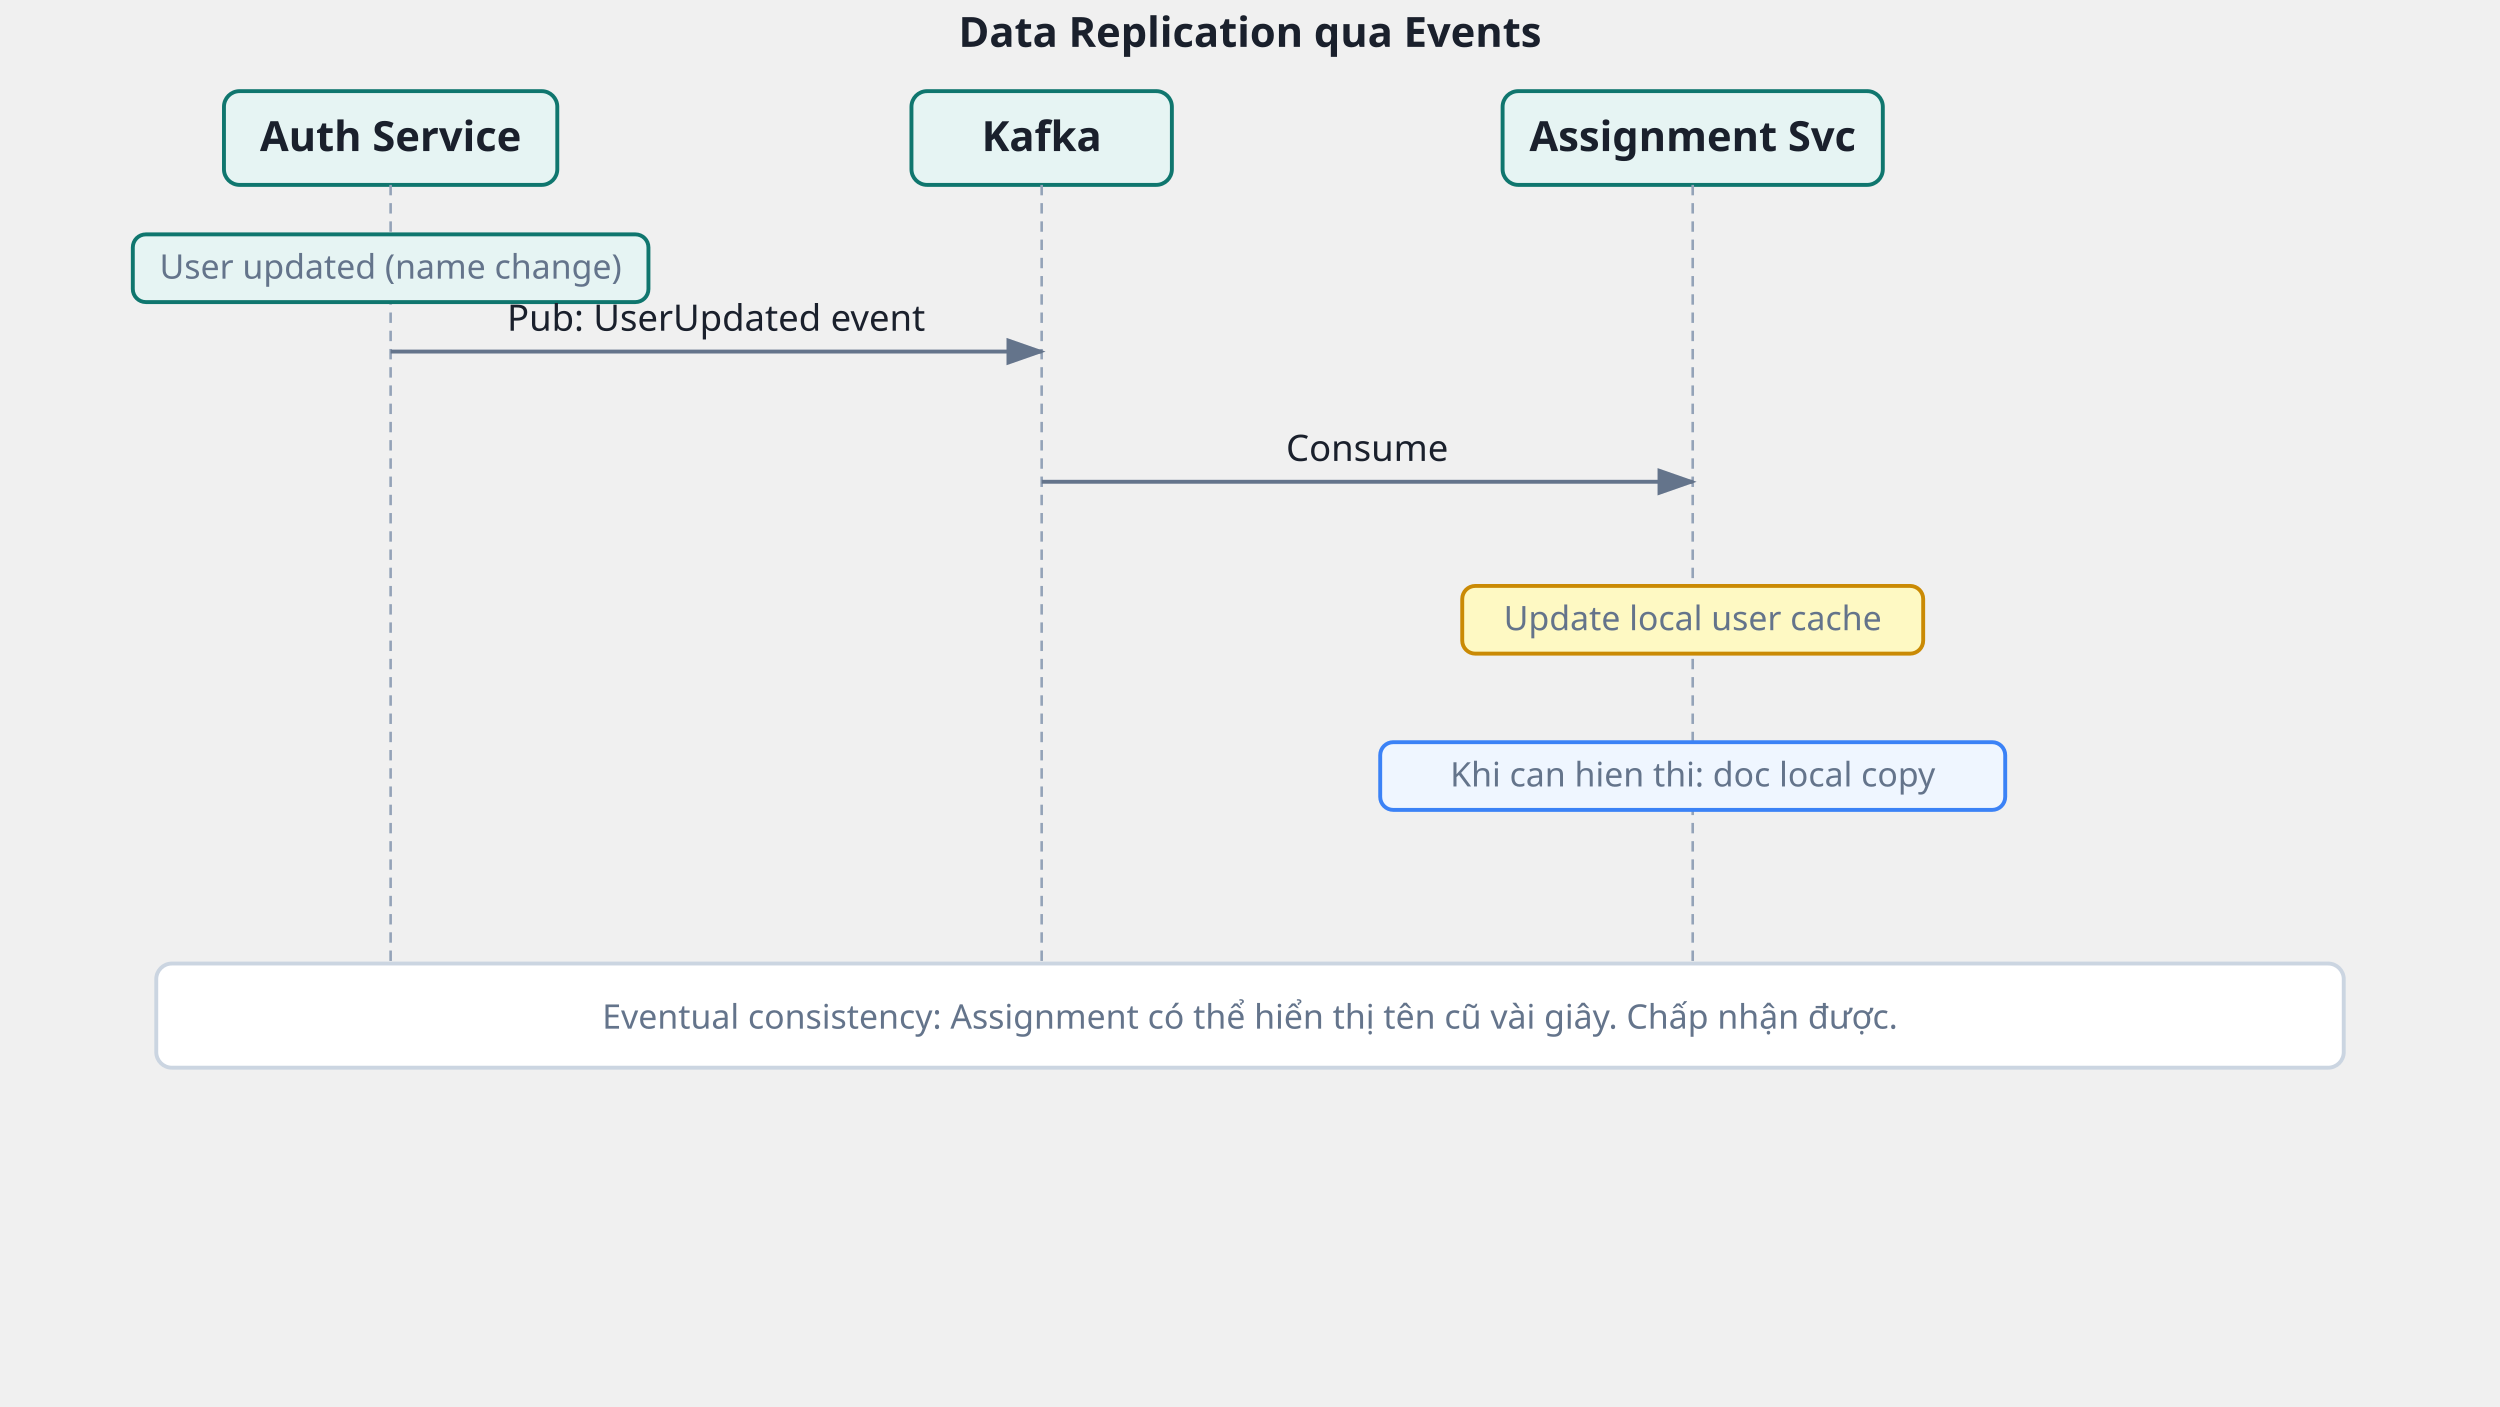
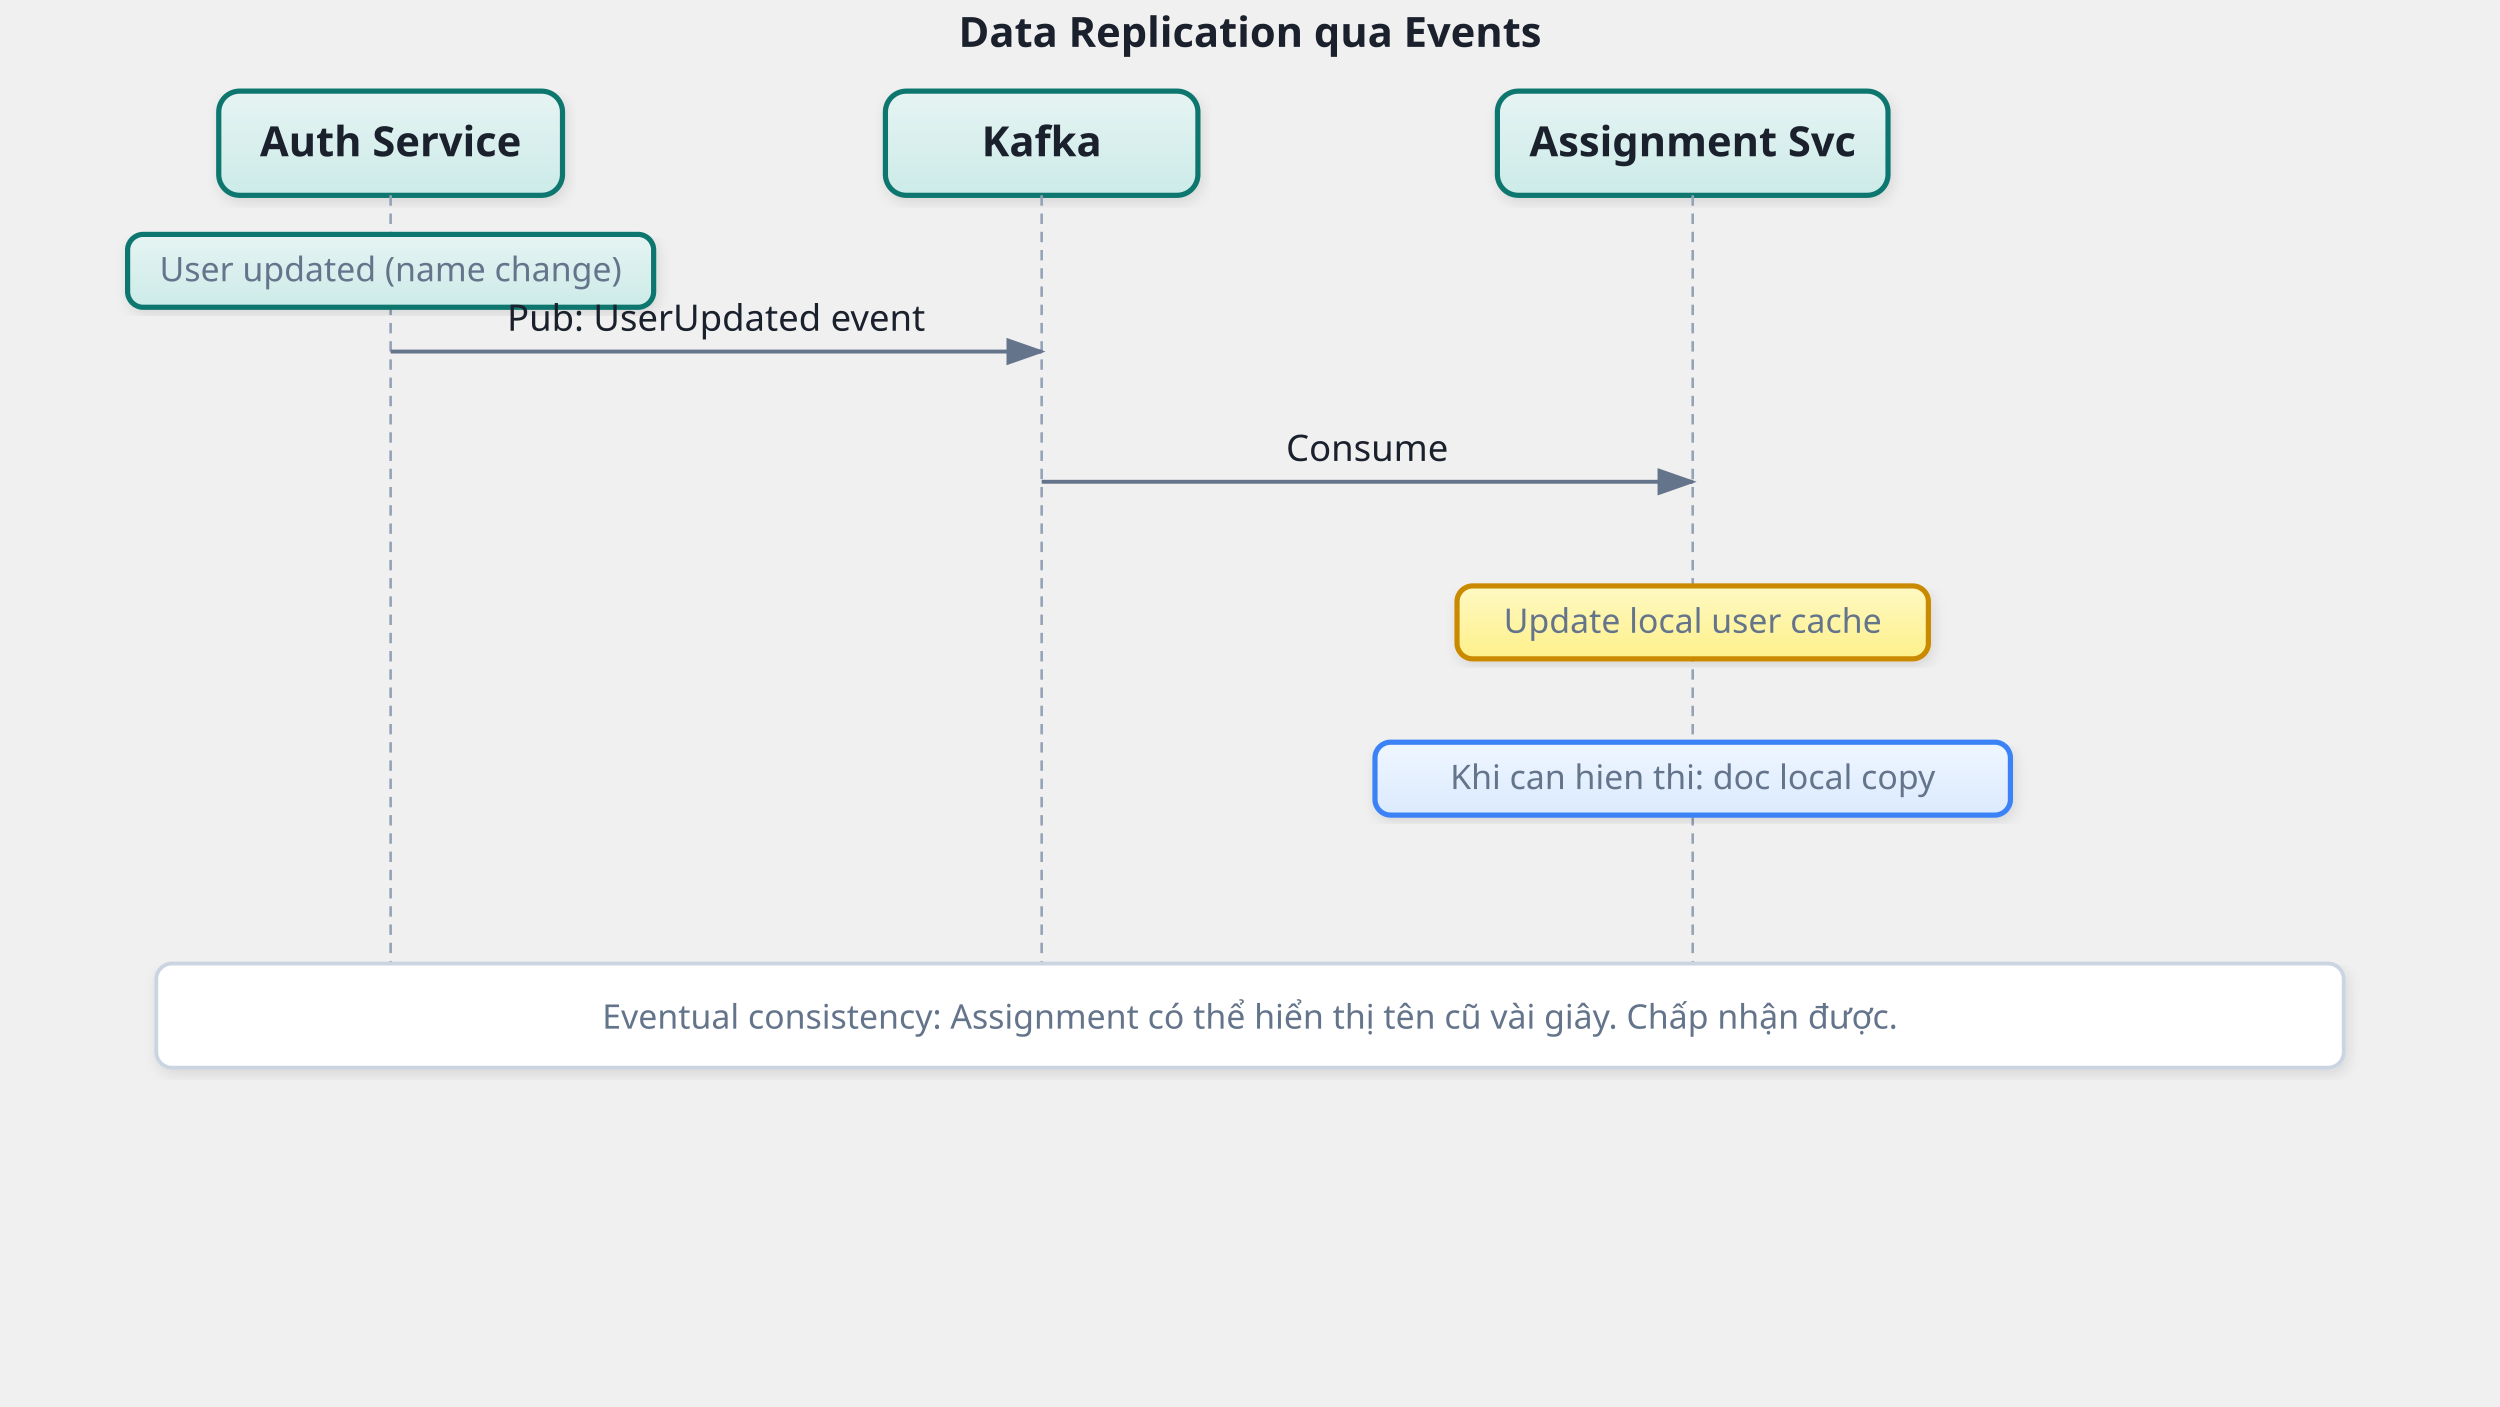
<svg xmlns="http://www.w3.org/2000/svg" viewBox="0 0 960 540" width="100%" height="100%">
  <defs>
    <marker id="arrowhead" markerWidth="10" markerHeight="7" refX="9" refY="3.5" orient="auto">
      <polygon points="0 0, 10 3.5, 0 7" fill="#64748b" />
    </marker>
    <marker id="arrowhead-danger" markerWidth="10" markerHeight="7" refX="9" refY="3.5" orient="auto">
      <polygon points="0 0, 10 3.5, 0 7" fill="#dc2626" />
    </marker>
+     <filter id="shadow" x="-4%" y="-4%" width="108%" height="116%">
+       <feDropShadow dx="1" dy="2" stdDeviation="2.5" flood-color="#0000001a" />
+     </filter>
+     <linearGradient id="grad-service" x1="0" y1="0" x2="0" y2="1">
+       <stop offset="0%" stop-color="#e6f4f3" />
+       <stop offset="100%" stop-color="#ccebe8" />
+     </linearGradient>
+     <linearGradient id="grad-storage" x1="0" y1="0" x2="0" y2="1">
+       <stop offset="0%" stop-color="#dbeafe" />
+       <stop offset="100%" stop-color="#bfdbfe" />
+     </linearGradient>
+     <linearGradient id="grad-event" x1="0" y1="0" x2="0" y2="1">
+       <stop offset="0%" stop-color="#fef9c3" />
+       <stop offset="100%" stop-color="#fef08a" />
+     </linearGradient>
+     <linearGradient id="grad-success" x1="0" y1="0" x2="0" y2="1">
+       <stop offset="0%" stop-color="#dcfce7" />
+       <stop offset="100%" stop-color="#bbf7d0" />
+     </linearGradient>
+     <linearGradient id="grad-danger" x1="0" y1="0" x2="0" y2="1">
+       <stop offset="0%" stop-color="#fee2e2" />
+       <stop offset="100%" stop-color="#fecaca" />
+     </linearGradient>
+     <linearGradient id="grad-warning" x1="0" y1="0" x2="0" y2="1">
+       <stop offset="0%" stop-color="#fff7ed" />
+       <stop offset="100%" stop-color="#ffedd5" />
+     </linearGradient>
+     <linearGradient id="grad-info" x1="0" y1="0" x2="0" y2="1">
+       <stop offset="0%" stop-color="#eff6ff" />
+       <stop offset="100%" stop-color="#dbeafe" />
+     </linearGradient>
+     <linearGradient id="grad-highlight" x1="0" y1="0" x2="0" y2="1">
+       <stop offset="0%" stop-color="#f5f3ff" />
+       <stop offset="100%" stop-color="#ede9fe" />
+     </linearGradient>
+     <linearGradient id="grad-legacy" x1="0" y1="0" x2="0" y2="1">
+       <stop offset="0%" stop-color="#f3f4f6" />
+       <stop offset="100%" stop-color="#e5e7eb" />
+     </linearGradient>
  </defs>
  <style>
    text {
      font-family: 'Segoe UI', system-ui, -apple-system, sans-serif;
      font-size: 14px;
      fill: #1a202c;
    }
-     .title { font-weight: bold; font-size: 16px; }
+     .title { font-weight: 600; font-size: 16px; }
    .small { font-size: 12px; }
    .subtitle { font-size: 13px; fill: #64748b; }
    .mono { font-family: 'Consolas', 'DejaVu Sans Mono', monospace; font-size: 12px; }

    .cluster { fill: #f8fafc; stroke: #94a3b8; stroke-width: 1.5; stroke-dasharray: 6 3; }
-     .service { fill: #e6f4f3; stroke: #0f766e; stroke-width: 1.5; }
-     .storage { fill: #dbeafe; stroke: #2563eb; stroke-width: 1.5; }
-     .event   { fill: #fef9c3;   stroke: #ca8a04;   stroke-width: 1.5; }
-     .success { fill: #dcfce7; stroke: #16a34a; stroke-width: 1.5; }
-     .danger  { fill: #fee2e2;  stroke: #dc2626;  stroke-width: 1.5; }
-     .warning { fill: #fff7ed; stroke: #ea580c; stroke-width: 1.5; }
-     .info    { fill: #eff6ff;    stroke: #3b82f6;    stroke-width: 1.5; }
-     .highlight { fill: #f5f3ff; stroke: #7c3aed; stroke-width: 1.5; }
-     .legacy  { fill: #f3f4f6;  stroke: #9ca3af;  stroke-width: 1.5; }
-     .note    { fill: #ffffff;     stroke: #cbd5e1;   stroke-width: 1.5; }
-     .step    { fill: #ffffff;     stroke: #94a3b8;         stroke-width: 1.5; }
+     .service { fill: url(#grad-service); stroke: #0f766e; stroke-width: 2.0; filter: url(#shadow); }
+     .storage { fill: url(#grad-storage); stroke: #2563eb; stroke-width: 2.0; filter: url(#shadow); }
+     .event   { fill: url(#grad-event);   stroke: #ca8a04;   stroke-width: 2.0; filter: url(#shadow); }
+     .success { fill: url(#grad-success); stroke: #16a34a; stroke-width: 2.0; filter: url(#shadow); }
+     .danger  { fill: url(#grad-danger);  stroke: #dc2626;  stroke-width: 2.0; filter: url(#shadow); }
+     .warning { fill: url(#grad-warning); stroke: #ea580c; stroke-width: 2.0; filter: url(#shadow); }
+     .info    { fill: url(#grad-info);    stroke: #3b82f6;    stroke-width: 2.0; filter: url(#shadow); }
+     .highlight { fill: url(#grad-highlight); stroke: #7c3aed; stroke-width: 2.0; filter: url(#shadow); }
+     .legacy  { fill: url(#grad-legacy);  stroke: #9ca3af;  stroke-width: 1.5; filter: url(#shadow); }
+     .note    { fill: #ffffff;    stroke: #cbd5e1;   stroke-width: 1.5; filter: url(#shadow); }
+     .step    { fill: #ffffff;    stroke: #94a3b8;         stroke-width: 1.5; filter: url(#shadow); }
+ 
+     .service-flat { fill: #e6f4f3; stroke: #0f766e; stroke-width: 1.5; }
+     .storage-flat { fill: #dbeafe; stroke: #2563eb; stroke-width: 1.5; }
+     .event-flat   { fill: #fef9c3;   stroke: #ca8a04;   stroke-width: 1.5; }

    .arrow {
      stroke: #64748b; stroke-width: 1.5; fill: none;
      marker-end: url(#arrowhead);
    }
    .arrow-dashed {
      stroke: #64748b; stroke-width: 1.5; fill: none;
      stroke-dasharray: 6 3; marker-end: url(#arrowhead);
    }
    .arrow-danger {
-       stroke: #dc2626; stroke-width: 2; fill: none;
+       stroke: #dc2626; stroke-width: 2.0; fill: none;
      marker-end: url(#arrowhead-danger);
    }
-     .arrow-bg { fill: #ffffff; opacity: 0.9; }
+     .arrow-bg { fill: #ffffff; opacity: 0.92; }
    .lifeline {
-       stroke: #94a3b8; stroke-width: 1;
+       stroke: #94a3b8; stroke-width: 1.0;
      stroke-dasharray: 4 3; fill: none;
+     }
+     .separator {
+       stroke: #cbd5e1; stroke-width: 1.0;
    }
  </style>
  <text x="480" y="18" text-anchor="middle" class="title">Data Replication qua Events</text>
-   <rect x="86.0" y="35" width="128" height="36" rx="6" class="service" />
-   <text x="150" y="58" text-anchor="middle" class="title">Auth Service</text>
-   <line x1="150" y1="71" x2="150" y2="400" class="lifeline" />
-   <rect x="350.0" y="35" width="100" height="36" rx="6" class="service" />
-   <text x="400" y="58" text-anchor="middle" class="title">Kafka</text>
-   <line x1="400" y1="71" x2="400" y2="400" class="lifeline" />
-   <rect x="577.0" y="35" width="146" height="36" rx="6" class="service" />
-   <text x="650" y="58" text-anchor="middle" class="title">Assignment Svc</text>
-   <line x1="650" y1="71" x2="650" y2="400" class="lifeline" />
-   <rect x="51.0" y="90" width="198" height="26" rx="5" class="service" />
-   <text x="150" y="107" text-anchor="middle" class="subtitle">User updated (name change)</text>
+   <rect x="84.0" y="35" width="132" height="40" rx="8" class="service" />
+   <text x="150" y="60" text-anchor="middle" class="title">Auth Service</text>
+   <line x1="150" y1="75" x2="150" y2="400" class="lifeline" />
+   <rect x="340.0" y="35" width="120" height="40" rx="8" class="service" />
+   <text x="400" y="60" text-anchor="middle" class="title">Kafka</text>
+   <line x1="400" y1="75" x2="400" y2="400" class="lifeline" />
+   <rect x="575.0" y="35" width="150" height="40" rx="8" class="service" />
+   <text x="650" y="60" text-anchor="middle" class="title">Assignment Svc</text>
+   <line x1="650" y1="75" x2="650" y2="400" class="lifeline" />
+   <rect x="49.0" y="90" width="202" height="28" rx="6" class="service" />
+   <text x="150" y="108" text-anchor="middle" class="subtitle">User updated (name change)</text>
  <path d="M 150 135 L 400 135" class="arrow" />
  <text x="275.0" y="127" text-anchor="middle" font-size="12" fill="#475569">Pub: UserUpdated event</text>
  <path d="M 400 185 L 650 185" class="arrow" />
  <text x="525.0" y="177" text-anchor="middle" font-size="12" fill="#475569">Consume</text>
-   <rect x="561.5" y="225" width="177" height="26" rx="5" class="event" />
-   <text x="650" y="242" text-anchor="middle" class="subtitle">Update local user cache</text>
-   <rect x="530.0" y="285" width="240" height="26" rx="5" class="info" />
-   <text x="650" y="302" text-anchor="middle" class="subtitle">Khi can hien thi: doc local copy</text>
+   <rect x="559.5" y="225" width="181" height="28" rx="6" class="event" />
+   <text x="650" y="243" text-anchor="middle" class="subtitle">Update local user cache</text>
+   <rect x="528.0" y="285" width="244" height="28" rx="6" class="info" />
+   <text x="650" y="303" text-anchor="middle" class="subtitle">Khi can hien thi: doc local copy</text>
  <rect x="60" y="370" width="840" height="40" rx="6" class="note" />
  <text x="480" y="395" text-anchor="middle" class="subtitle">Eventual consistency: Assignment có thể hiển thị tên cũ vài giây. Chấp nhận được.</text>
</svg>
